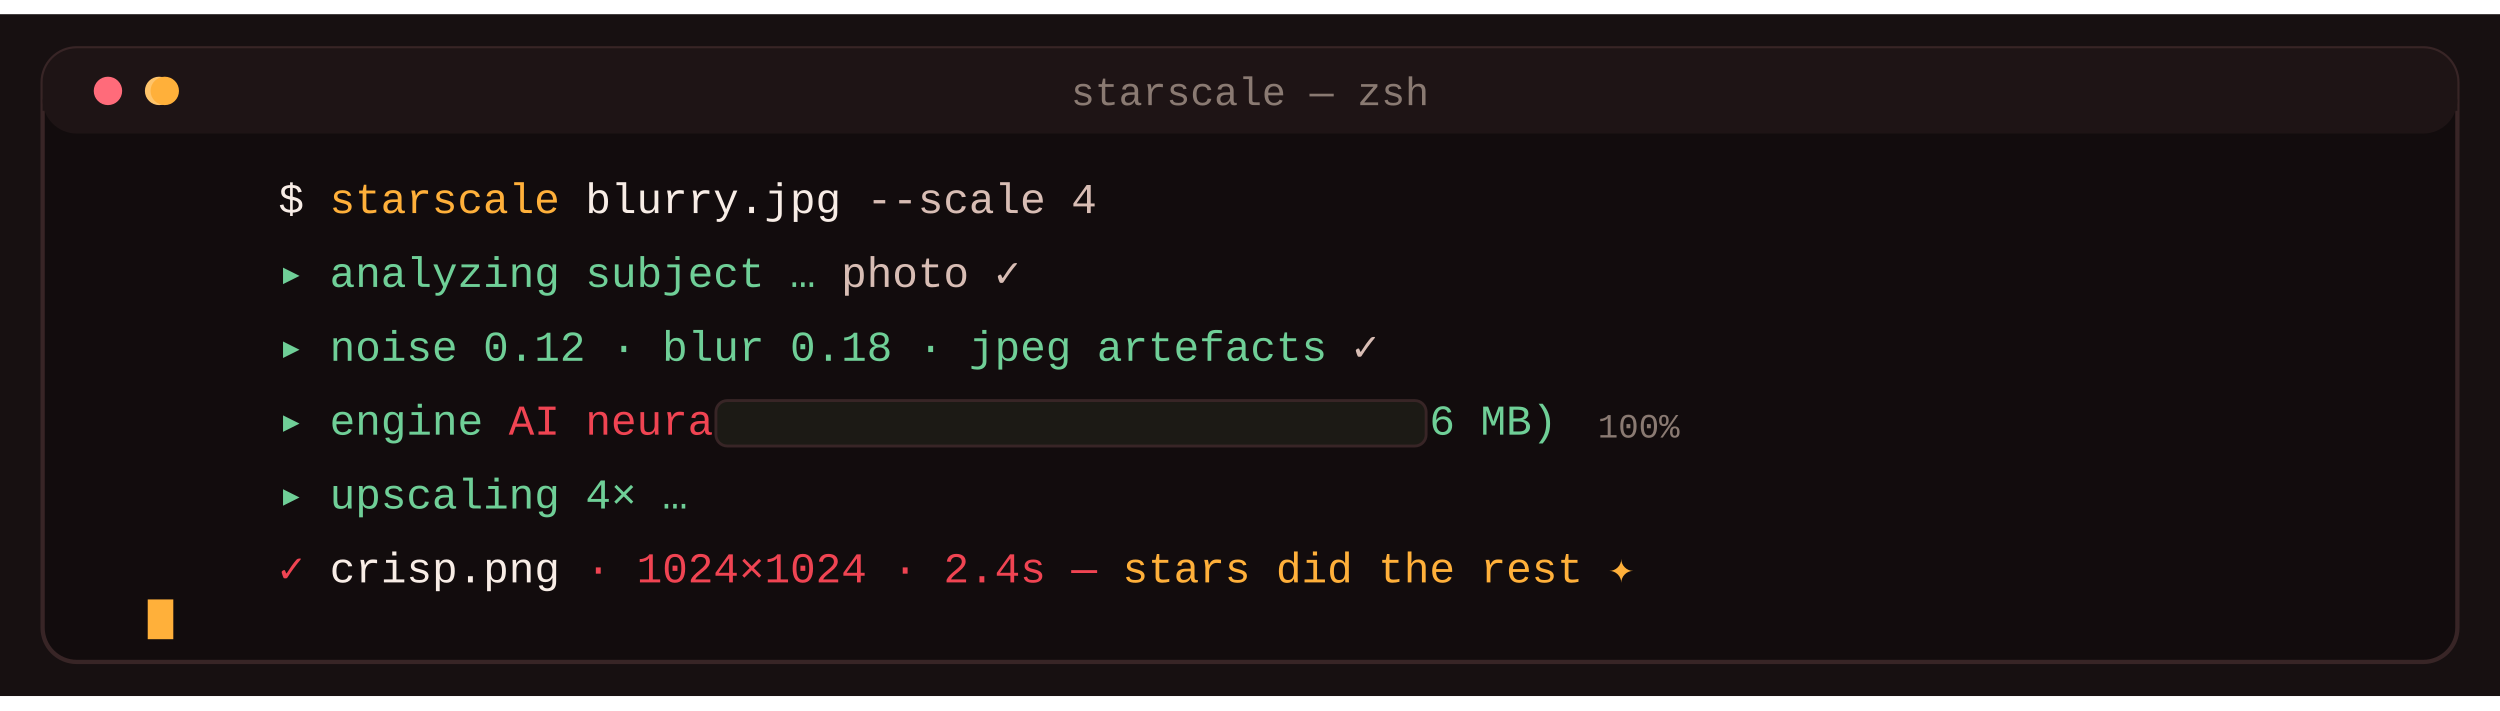
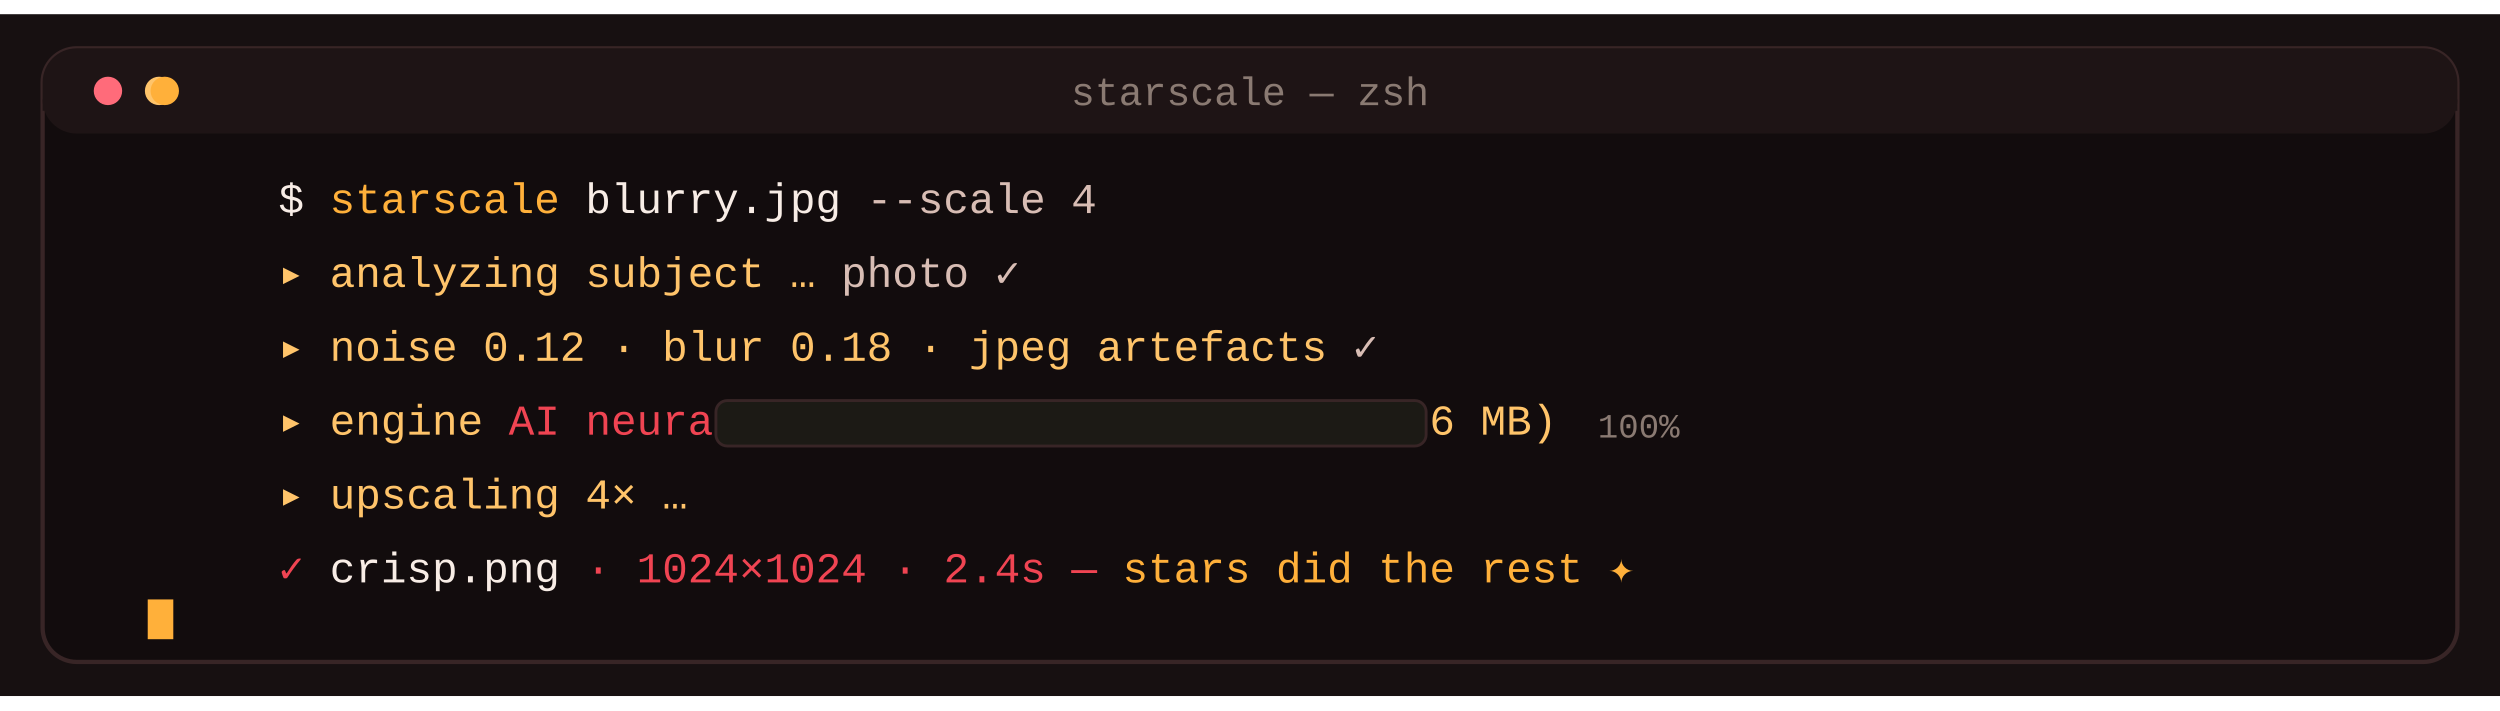
<svg xmlns="http://www.w3.org/2000/svg" width="880" height="250" viewBox="0 0 880 240" role="img" aria-label="terminal log of a starscale run">
  <defs>
    <linearGradient id="tbar" x1="0" y1="0" x2="1" y2="0">
      <stop offset="0" stop-color="#f04452" />
      <stop offset="1" stop-color="#ffb03a" />
    </linearGradient>
  </defs>
  <rect width="880" height="240" fill="#171011" />
  <rect x="15" y="12" width="850" height="216" rx="12" fill="#120c0d" stroke="#382526" stroke-width="1.5" />
  <rect x="15" y="12" width="850" height="30" rx="12" fill="#1e1415" />
  <rect x="15" y="30" width="850" height="4" fill="#1e1415" />
  <circle cx="38" cy="27" r="5" fill="#ff6b7a" />
  <circle cx="56" cy="27" r="5" fill="#ffc46a" />
  <circle cx="58" cy="27" r="5" fill="#ffb03a" />
  <text x="440" y="32" text-anchor="middle" font-family="'Courier New',monospace" font-size="14" fill="#8a7a72">starscale — zsh</text>
  <g font-family="'Courier New',monospace" font-size="15" xml:space="preserve">
    <text x="35" y="70" fill="#f8ede6">
      <animate attributeName="opacity" values="0;0;1;1" keyTimes="0;.04;.05;1" dur="10s" repeatCount="indefinite" />$ <tspan fill="#ffb03a">starscale</tspan> blurry.jpg <tspan fill="#d8bdb4">--scale 4</tspan>
    </text>
-     <text x="35" y="96" fill="#6fcf97">
+     <text x="35" y="96" fill="#ffc46a">
      <animate attributeName="opacity" values="0;0;1;1" keyTimes="0;1.6;1.62;10" dur="10s" repeatCount="indefinite" />▸ analyzing subject … <tspan fill="#d8bdb4">photo ✓</tspan>
    </text>
-     <text x="35" y="122" fill="#6fcf97">
+     <text x="35" y="122" fill="#ffc46a">
      <animate attributeName="opacity" values="0;0;1;1" keyTimes="0;2.8;2.82;3.99" dur="10s" repeatCount="indefinite" />▸ noise 0.12 · blur 0.18 · jpeg artefacts <tspan fill="#d8bdb4">✓</tspan>
      <animate attributeName="opacity" values="0;0;1;1" keyTimes="0;2.8;2.82;10" dur="10s" repeatCount="indefinite" />
    </text>
-     <text x="35" y="148" fill="#6fcf97">
+     <text x="35" y="148" fill="#ffc46a">
      <animate attributeName="opacity" values="0;0;1;1" keyTimes="0;4.0;4.02;10" dur="10s" repeatCount="indefinite" />▸ engine <tspan fill="#f04452">AI neural</tspan> · model <tspan fill="#ffb03a">purephoto-span</tspan> (1.6 MB)</text>
-     <text x="35" y="174" fill="#6fcf97">
+     <text x="35" y="174" fill="#ffc46a">
      <animate attributeName="opacity" values="0;0;1;1" keyTimes="0;5.2;5.22;10" repeatCount="indefinite" dur="10s" />▸ upscaling 4× …</text>
-     <text x="35" y="174" fill="#6fcf97">
+     <text x="35" y="174" fill="#ffc46a">
      <animate attributeName="opacity" values="0;0;1;1" keyTimes="0;4.0;4.02;10" dur="10s" repeatCount="indefinite" />
    </text>
    <rect x="252" y="136" width="250" height="16" rx="4" fill="#1c1a15" stroke="#382526" stroke-width="1" />
    <rect x="255" y="139" width="0" height="10" rx="3" fill="url(#tbar)">
      <animate attributeName="width" values="0;0;244;244" keyTimes="0;0.56;0.92;1" dur="10s" repeatCount="indefinite" />
    </rect>
    <text x="512" y="149" font-size="12" fill="#8a7a72">
      <animate attributeName="opacity" values="0;0;1;1" keyTimes="0;0.9;0.92;10" dur="10s" repeatCount="indefinite" />100%</text>
    <text x="35" y="200" fill="#f04452">
      <animate attributeName="opacity" values="0;0;1;1" keyTimes="0;8.6;8.62;10" dur="10s" repeatCount="indefinite" />✓ <tspan fill="#f8ede6">crisp.png</tspan> · 1024×1024 · 2.4s — <tspan fill="#ffb03a">stars did the rest ✦</tspan>
    </text>
    <rect x="52" y="206" width="9" height="14" fill="#ffb03a">
      <animate attributeName="opacity" values="1;0;1" dur="1.1s" repeatCount="indefinite" />
    </rect>
  </g>
</svg>
